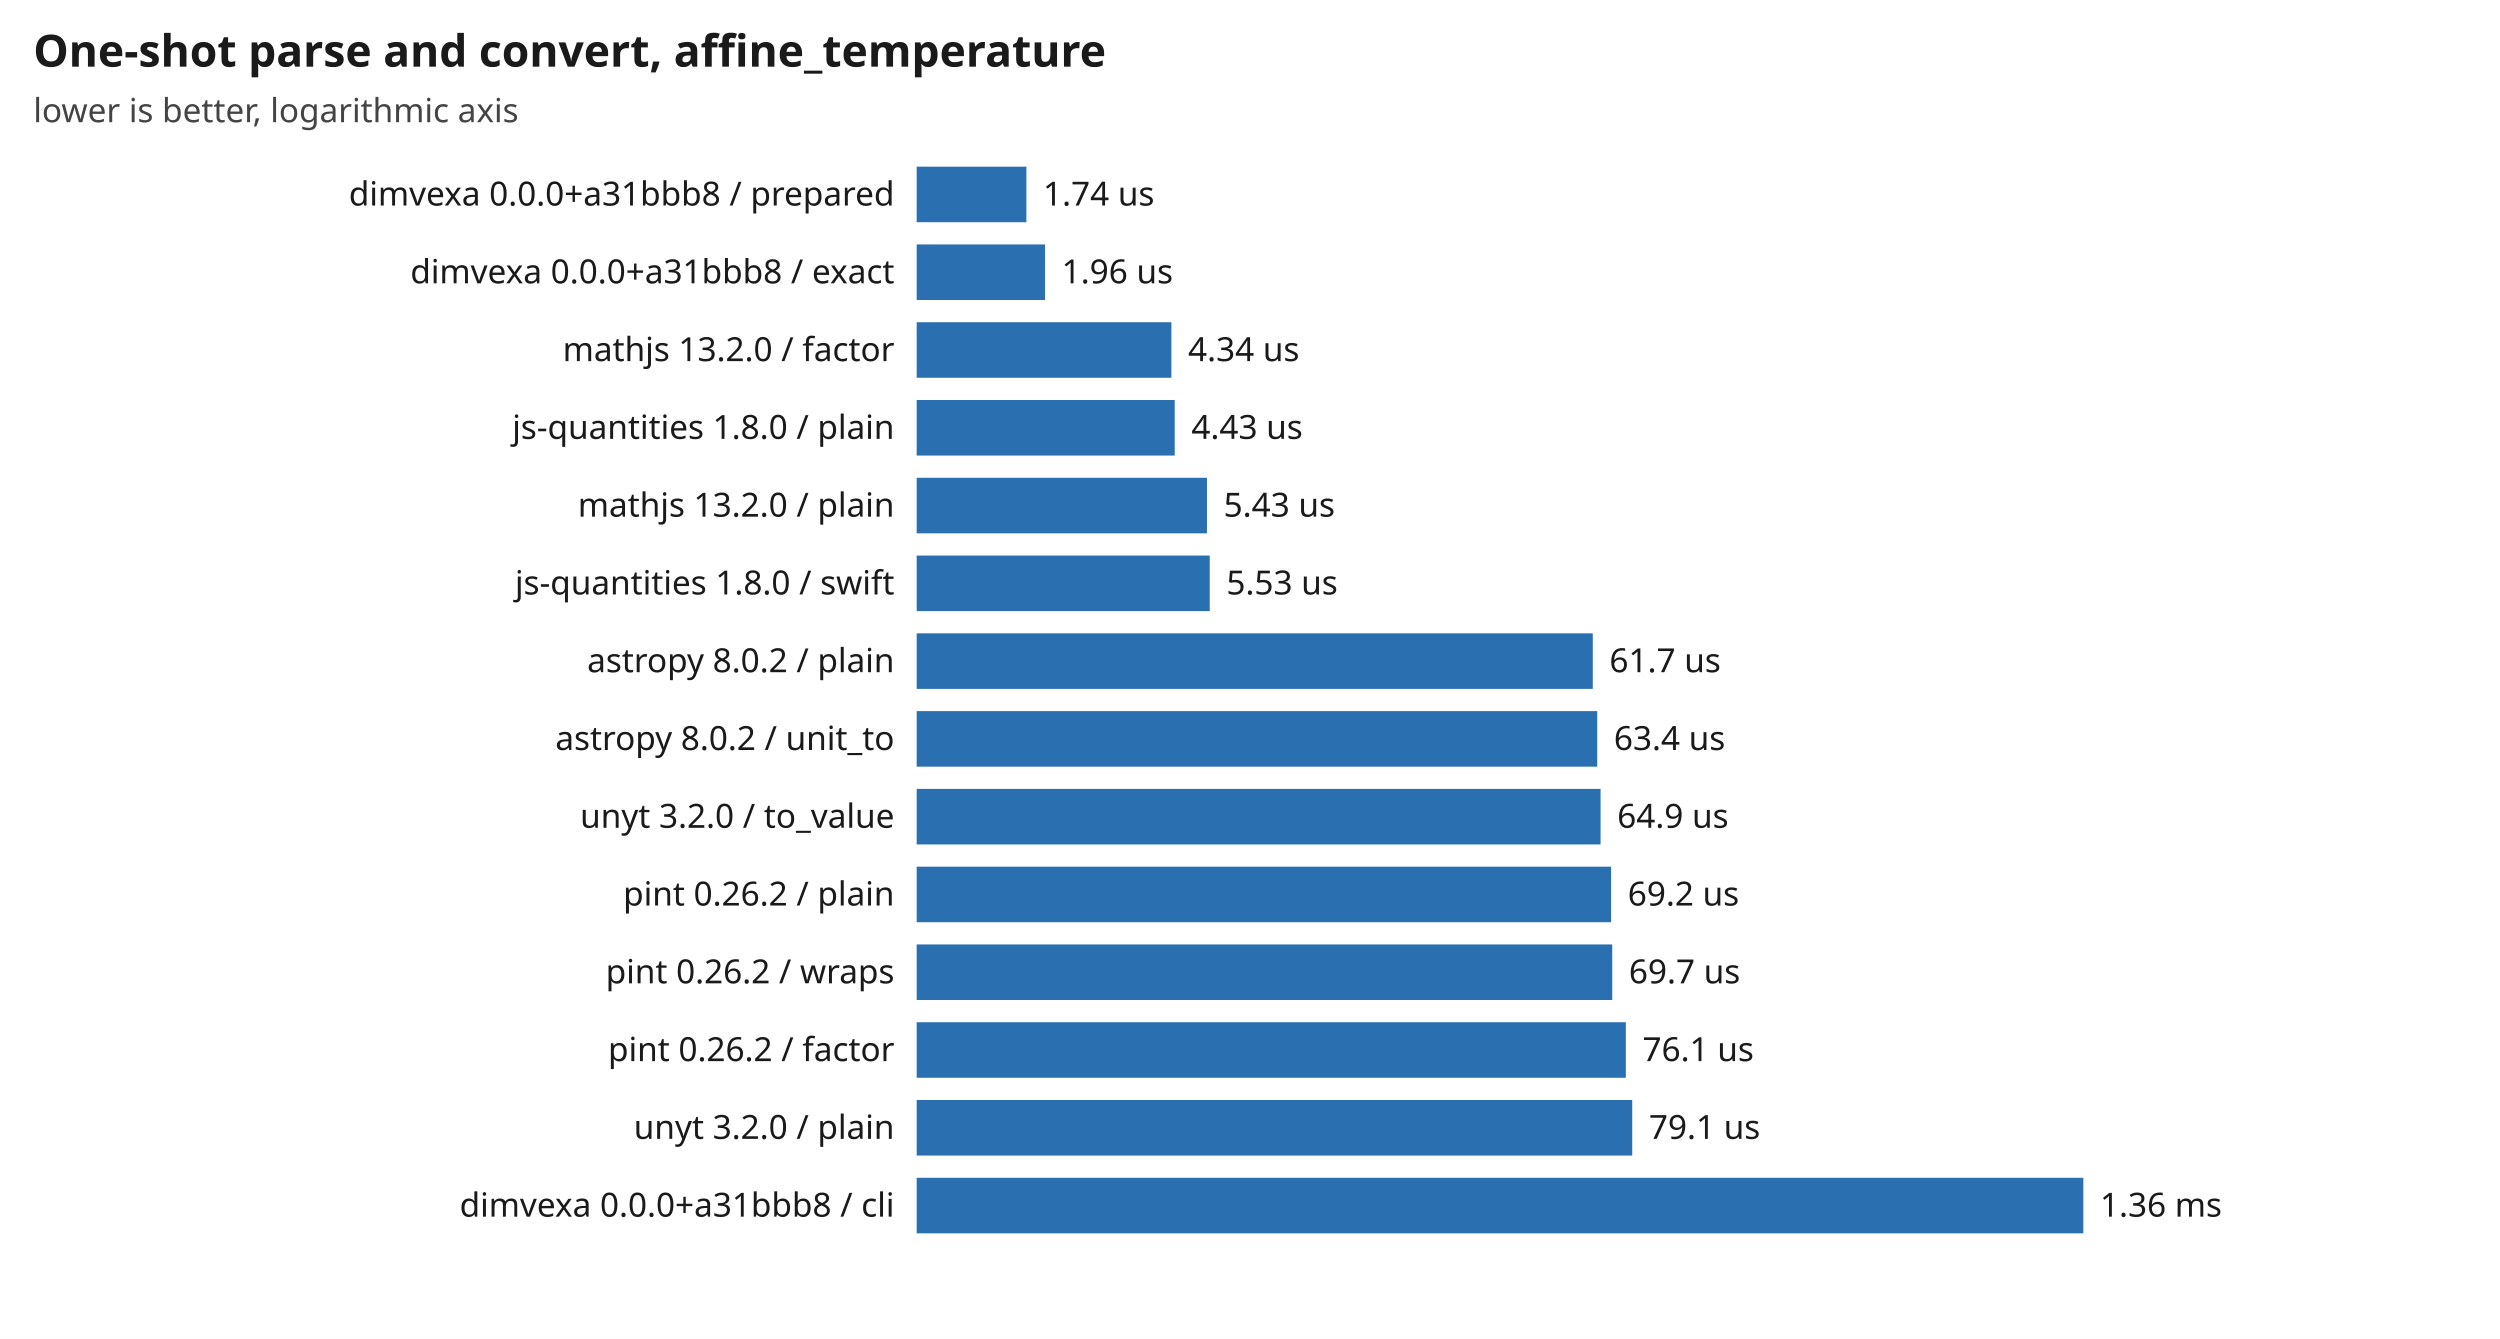
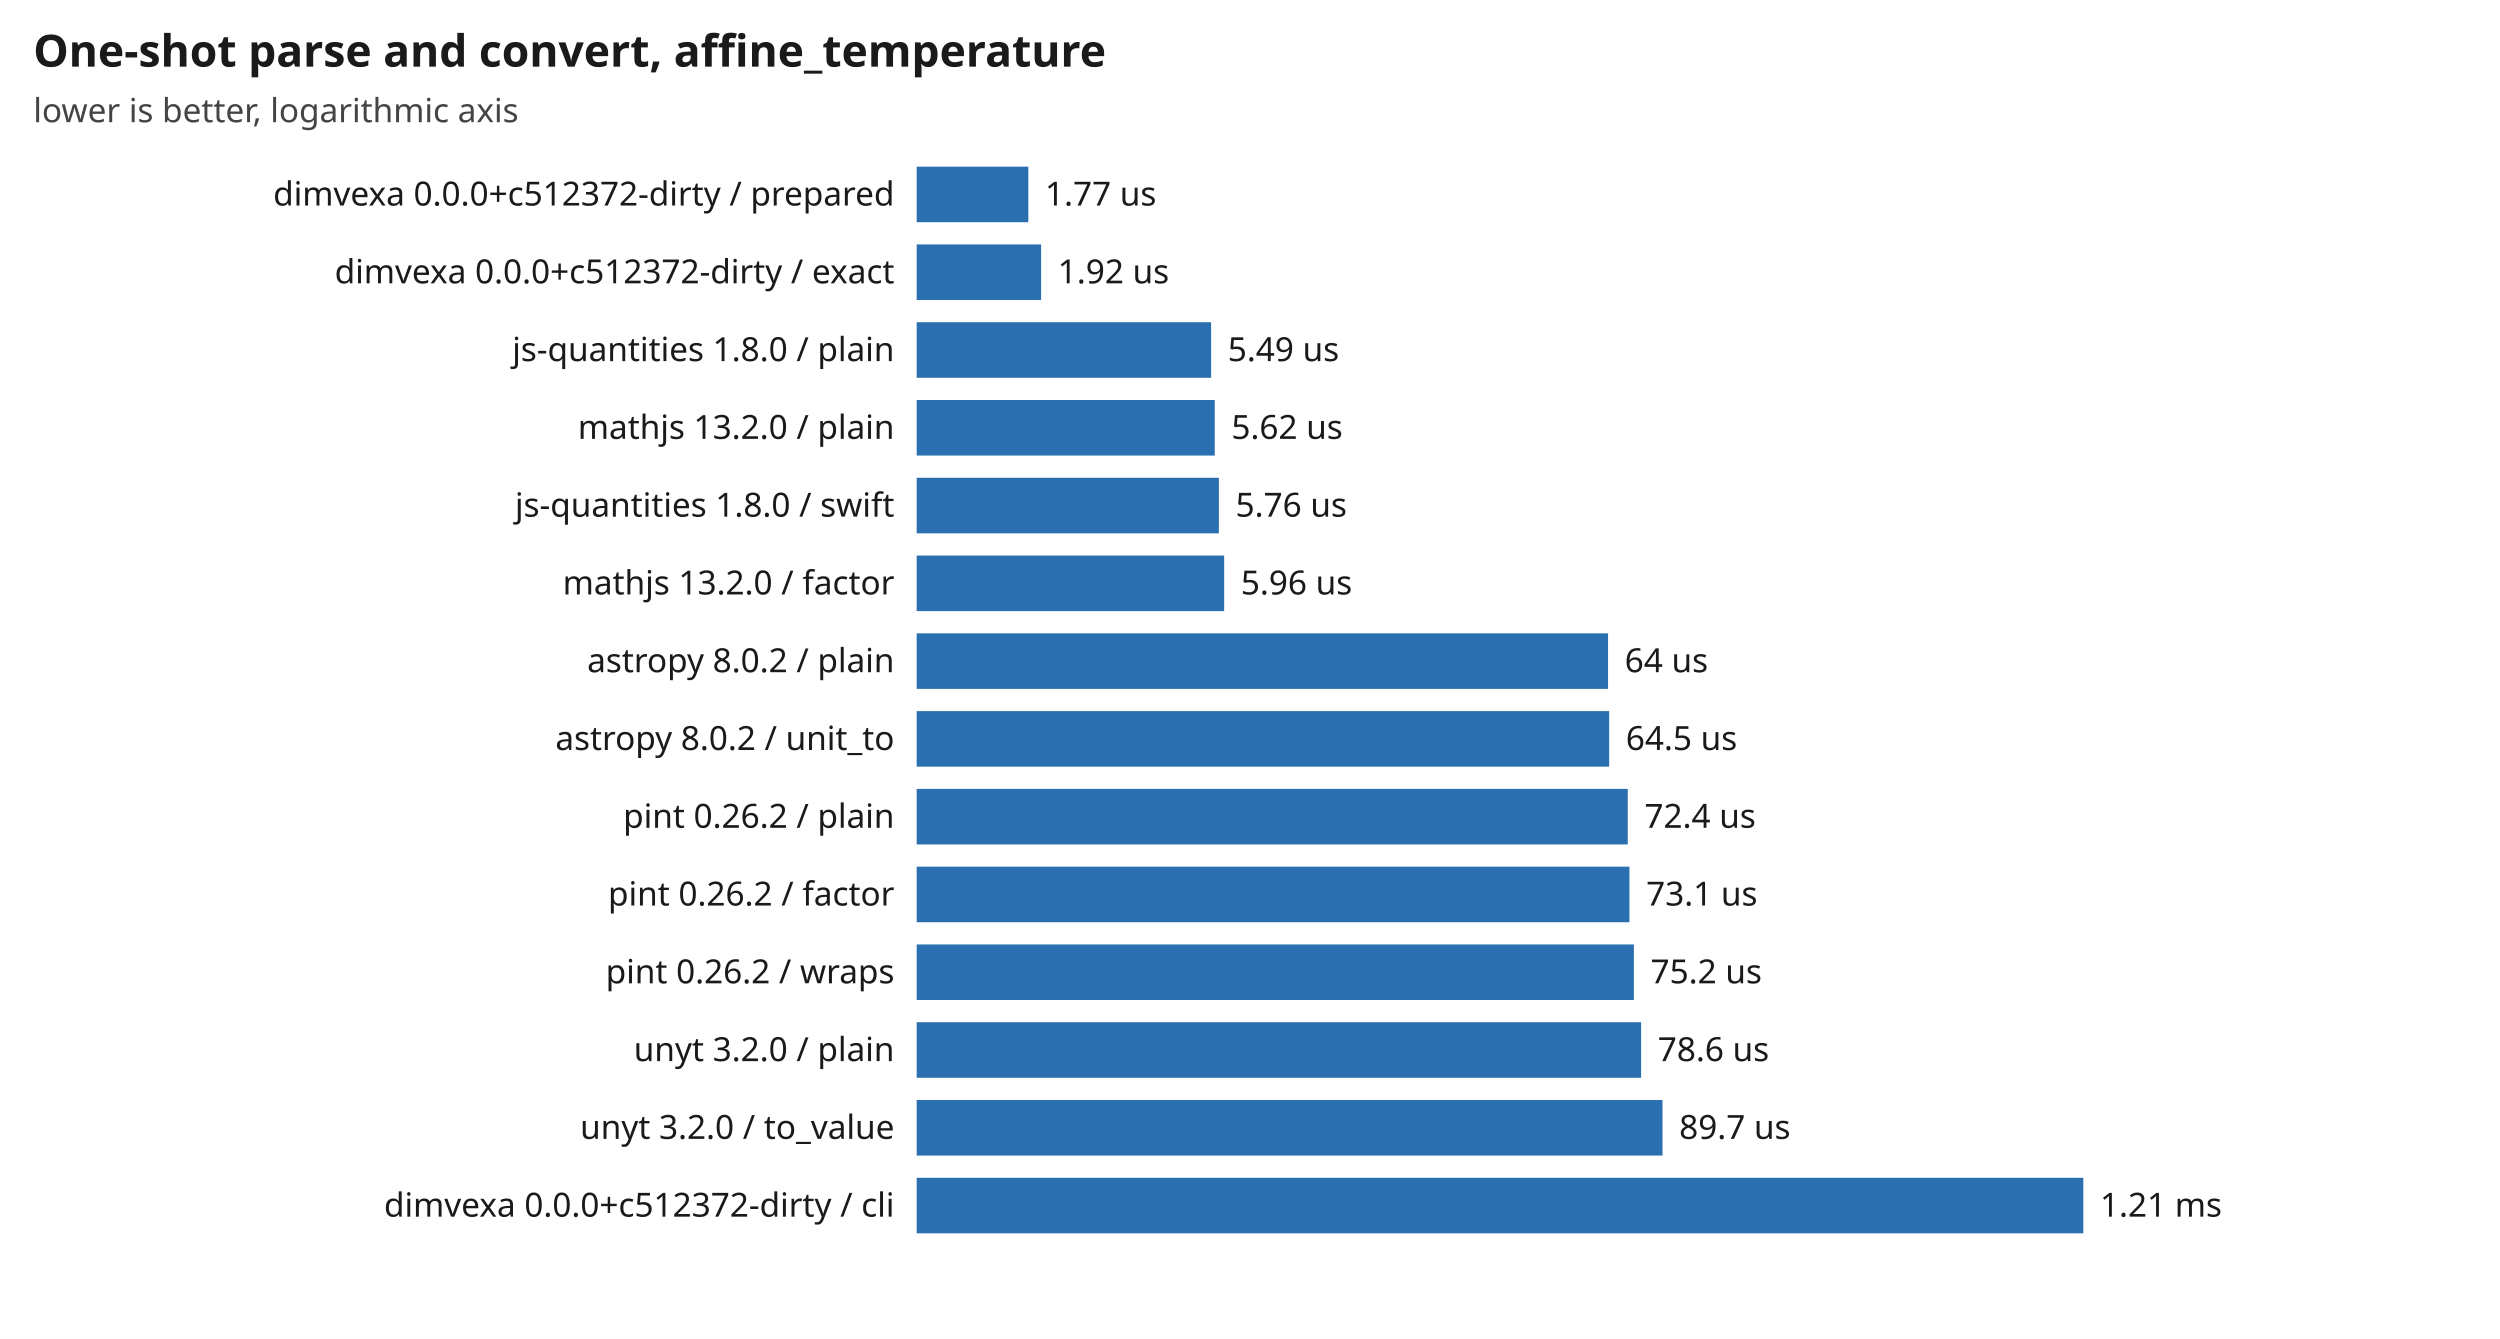
<svg xmlns="http://www.w3.org/2000/svg" width="900" height="482" viewBox="0 0 900 482" role="img" aria-label="One-shot parse and convert, affine_temperature">
  <rect width="900" height="482" fill="#ffffff" />
  <text x="12" y="24" font-family="sans-serif" font-size="16" font-weight="bold" fill="#1a1a1a">One-shot parse and convert, affine_temperature</text>
  <text x="12" y="44" font-family="sans-serif" font-size="12" fill="#444444">lower is better, logarithmic axis</text>
-   <text x="322" y="74" text-anchor="end" font-family="sans-serif" font-size="12" fill="#1a1a1a">dimvexa 0.0.0+a31bbb8 / prepared</text>
-   <rect x="330" y="60" width="39.5" height="20" fill="#2a6fb0" />
-   <text x="375.5" y="74" font-family="sans-serif" font-size="12" fill="#1a1a1a">1.74 us</text>
-   <text x="322" y="102" text-anchor="end" font-family="sans-serif" font-size="12" fill="#1a1a1a">dimvexa 0.0.0+a31bbb8 / exact</text>
-   <rect x="330" y="88" width="46.2" height="20" fill="#2a6fb0" />
-   <text x="382.2" y="102" font-family="sans-serif" font-size="12" fill="#1a1a1a">1.96 us</text>
-   <text x="322" y="130" text-anchor="end" font-family="sans-serif" font-size="12" fill="#1a1a1a">mathjs 13.2.0 / factor</text>
-   <rect x="330" y="116" width="91.7" height="20" fill="#2a6fb0" />
-   <text x="427.7" y="130" font-family="sans-serif" font-size="12" fill="#1a1a1a">4.34 us</text>
-   <text x="322" y="158" text-anchor="end" font-family="sans-serif" font-size="12" fill="#1a1a1a">js-quantities 1.8.0 / plain</text>
-   <rect x="330" y="144" width="92.9" height="20" fill="#2a6fb0" />
-   <text x="428.9" y="158" font-family="sans-serif" font-size="12" fill="#1a1a1a">4.43 us</text>
-   <text x="322" y="186" text-anchor="end" font-family="sans-serif" font-size="12" fill="#1a1a1a">mathjs 13.2.0 / plain</text>
-   <rect x="330" y="172" width="104.5" height="20" fill="#2a6fb0" />
-   <text x="440.5" y="186" font-family="sans-serif" font-size="12" fill="#1a1a1a">5.43 us</text>
-   <text x="322" y="214" text-anchor="end" font-family="sans-serif" font-size="12" fill="#1a1a1a">js-quantities 1.8.0 / swift</text>
-   <rect x="330" y="200" width="105.5" height="20" fill="#2a6fb0" />
-   <text x="441.5" y="214" font-family="sans-serif" font-size="12" fill="#1a1a1a">5.53 us</text>
+   <text x="322" y="74" text-anchor="end" font-family="sans-serif" font-size="12" fill="#1a1a1a">dimvexa 0.0.0+c512372-dirty / prepared</text>
+   <rect x="330" y="60" width="40.2" height="20" fill="#2a6fb0" />
+   <text x="376.2" y="74" font-family="sans-serif" font-size="12" fill="#1a1a1a">1.77 us</text>
+   <text x="322" y="102" text-anchor="end" font-family="sans-serif" font-size="12" fill="#1a1a1a">dimvexa 0.0.0+c512372-dirty / exact</text>
+   <rect x="330" y="88" width="44.8" height="20" fill="#2a6fb0" />
+   <text x="380.8" y="102" font-family="sans-serif" font-size="12" fill="#1a1a1a">1.92 us</text>
+   <text x="322" y="130" text-anchor="end" font-family="sans-serif" font-size="12" fill="#1a1a1a">js-quantities 1.8.0 / plain</text>
+   <rect x="330" y="116" width="106.0" height="20" fill="#2a6fb0" />
+   <text x="442.0" y="130" font-family="sans-serif" font-size="12" fill="#1a1a1a">5.49 us</text>
+   <text x="322" y="158" text-anchor="end" font-family="sans-serif" font-size="12" fill="#1a1a1a">mathjs 13.2.0 / plain</text>
+   <rect x="330" y="144" width="107.3" height="20" fill="#2a6fb0" />
+   <text x="443.3" y="158" font-family="sans-serif" font-size="12" fill="#1a1a1a">5.62 us</text>
+   <text x="322" y="186" text-anchor="end" font-family="sans-serif" font-size="12" fill="#1a1a1a">js-quantities 1.8.0 / swift</text>
+   <rect x="330" y="172" width="108.8" height="20" fill="#2a6fb0" />
+   <text x="444.8" y="186" font-family="sans-serif" font-size="12" fill="#1a1a1a">5.76 us</text>
+   <text x="322" y="214" text-anchor="end" font-family="sans-serif" font-size="12" fill="#1a1a1a">mathjs 13.2.0 / factor</text>
+   <rect x="330" y="200" width="110.7" height="20" fill="#2a6fb0" />
+   <text x="446.7" y="214" font-family="sans-serif" font-size="12" fill="#1a1a1a">5.96 us</text>
  <text x="322" y="242" text-anchor="end" font-family="sans-serif" font-size="12" fill="#1a1a1a">astropy 8.0.2 / plain</text>
-   <rect x="330" y="228" width="243.4" height="20" fill="#2a6fb0" />
-   <text x="579.4" y="242" font-family="sans-serif" font-size="12" fill="#1a1a1a">61.7 us</text>
+   <rect x="330" y="228" width="248.9" height="20" fill="#2a6fb0" />
+   <text x="584.9" y="242" font-family="sans-serif" font-size="12" fill="#1a1a1a">64 us</text>
  <text x="322" y="270" text-anchor="end" font-family="sans-serif" font-size="12" fill="#1a1a1a">astropy 8.0.2 / unit_to</text>
-   <rect x="330" y="256" width="245.0" height="20" fill="#2a6fb0" />
-   <text x="581.0" y="270" font-family="sans-serif" font-size="12" fill="#1a1a1a">63.4 us</text>
-   <text x="322" y="298" text-anchor="end" font-family="sans-serif" font-size="12" fill="#1a1a1a">unyt 3.2.0 / to_value</text>
-   <rect x="330" y="284" width="246.2" height="20" fill="#2a6fb0" />
-   <text x="582.2" y="298" font-family="sans-serif" font-size="12" fill="#1a1a1a">64.9 us</text>
-   <text x="322" y="326" text-anchor="end" font-family="sans-serif" font-size="12" fill="#1a1a1a">pint 0.26.2 / plain</text>
-   <rect x="330" y="312" width="250.0" height="20" fill="#2a6fb0" />
-   <text x="586.0" y="326" font-family="sans-serif" font-size="12" fill="#1a1a1a">69.2 us</text>
+   <rect x="330" y="256" width="249.3" height="20" fill="#2a6fb0" />
+   <text x="585.3" y="270" font-family="sans-serif" font-size="12" fill="#1a1a1a">64.5 us</text>
+   <text x="322" y="298" text-anchor="end" font-family="sans-serif" font-size="12" fill="#1a1a1a">pint 0.26.2 / plain</text>
+   <rect x="330" y="284" width="256.0" height="20" fill="#2a6fb0" />
+   <text x="592.0" y="298" font-family="sans-serif" font-size="12" fill="#1a1a1a">72.4 us</text>
+   <text x="322" y="326" text-anchor="end" font-family="sans-serif" font-size="12" fill="#1a1a1a">pint 0.26.2 / factor</text>
+   <rect x="330" y="312" width="256.6" height="20" fill="#2a6fb0" />
+   <text x="592.6" y="326" font-family="sans-serif" font-size="12" fill="#1a1a1a">73.1 us</text>
  <text x="322" y="354" text-anchor="end" font-family="sans-serif" font-size="12" fill="#1a1a1a">pint 0.26.2 / wraps</text>
-   <rect x="330" y="340" width="250.4" height="20" fill="#2a6fb0" />
-   <text x="586.4" y="354" font-family="sans-serif" font-size="12" fill="#1a1a1a">69.7 us</text>
-   <text x="322" y="382" text-anchor="end" font-family="sans-serif" font-size="12" fill="#1a1a1a">pint 0.26.2 / factor</text>
-   <rect x="330" y="368" width="255.3" height="20" fill="#2a6fb0" />
-   <text x="591.3" y="382" font-family="sans-serif" font-size="12" fill="#1a1a1a">76.1 us</text>
-   <text x="322" y="410" text-anchor="end" font-family="sans-serif" font-size="12" fill="#1a1a1a">unyt 3.2.0 / plain</text>
-   <rect x="330" y="396" width="257.6" height="20" fill="#2a6fb0" />
-   <text x="593.6" y="410" font-family="sans-serif" font-size="12" fill="#1a1a1a">79.1 us</text>
-   <text x="322" y="438" text-anchor="end" font-family="sans-serif" font-size="12" fill="#1a1a1a">dimvexa 0.0.0+a31bbb8 / cli</text>
+   <rect x="330" y="340" width="258.2" height="20" fill="#2a6fb0" />
+   <text x="594.2" y="354" font-family="sans-serif" font-size="12" fill="#1a1a1a">75.2 us</text>
+   <text x="322" y="382" text-anchor="end" font-family="sans-serif" font-size="12" fill="#1a1a1a">unyt 3.2.0 / plain</text>
+   <rect x="330" y="368" width="260.8" height="20" fill="#2a6fb0" />
+   <text x="596.8" y="382" font-family="sans-serif" font-size="12" fill="#1a1a1a">78.6 us</text>
+   <text x="322" y="410" text-anchor="end" font-family="sans-serif" font-size="12" fill="#1a1a1a">unyt 3.2.0 / to_value</text>
+   <rect x="330" y="396" width="268.5" height="20" fill="#2a6fb0" />
+   <text x="604.5" y="410" font-family="sans-serif" font-size="12" fill="#1a1a1a">89.7 us</text>
+   <text x="322" y="438" text-anchor="end" font-family="sans-serif" font-size="12" fill="#1a1a1a">dimvexa 0.0.0+c512372-dirty / cli</text>
  <rect x="330" y="424" width="420.0" height="20" fill="#2a6fb0" />
-   <text x="756.0" y="438" font-family="sans-serif" font-size="12" fill="#1a1a1a">1.36 ms</text>
+   <text x="756.0" y="438" font-family="sans-serif" font-size="12" fill="#1a1a1a">1.21 ms</text>
</svg>
